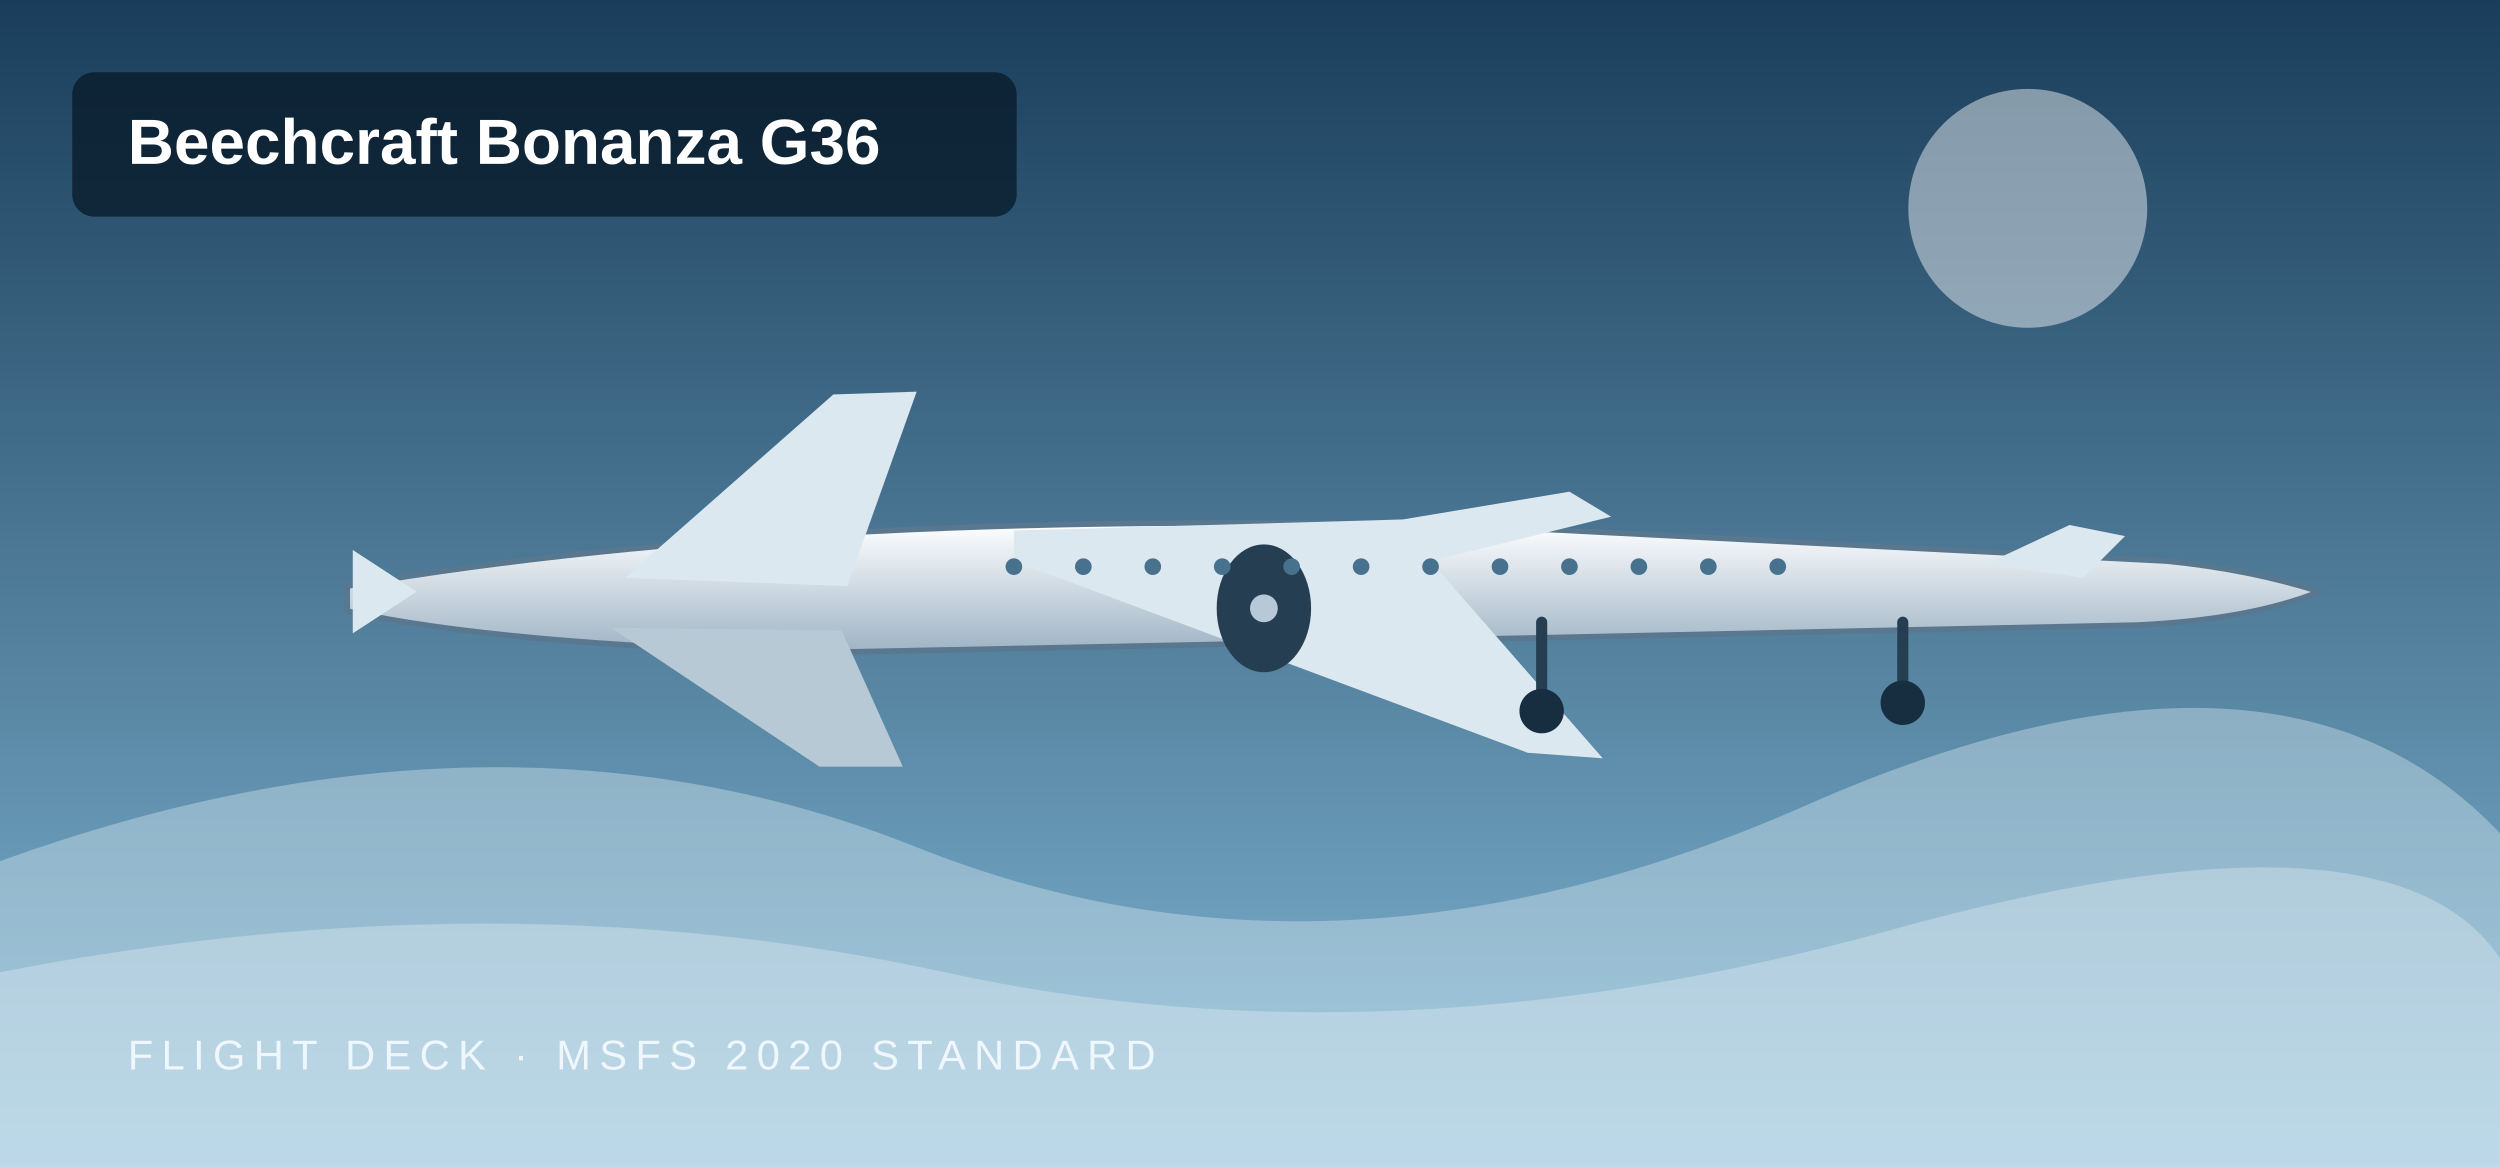
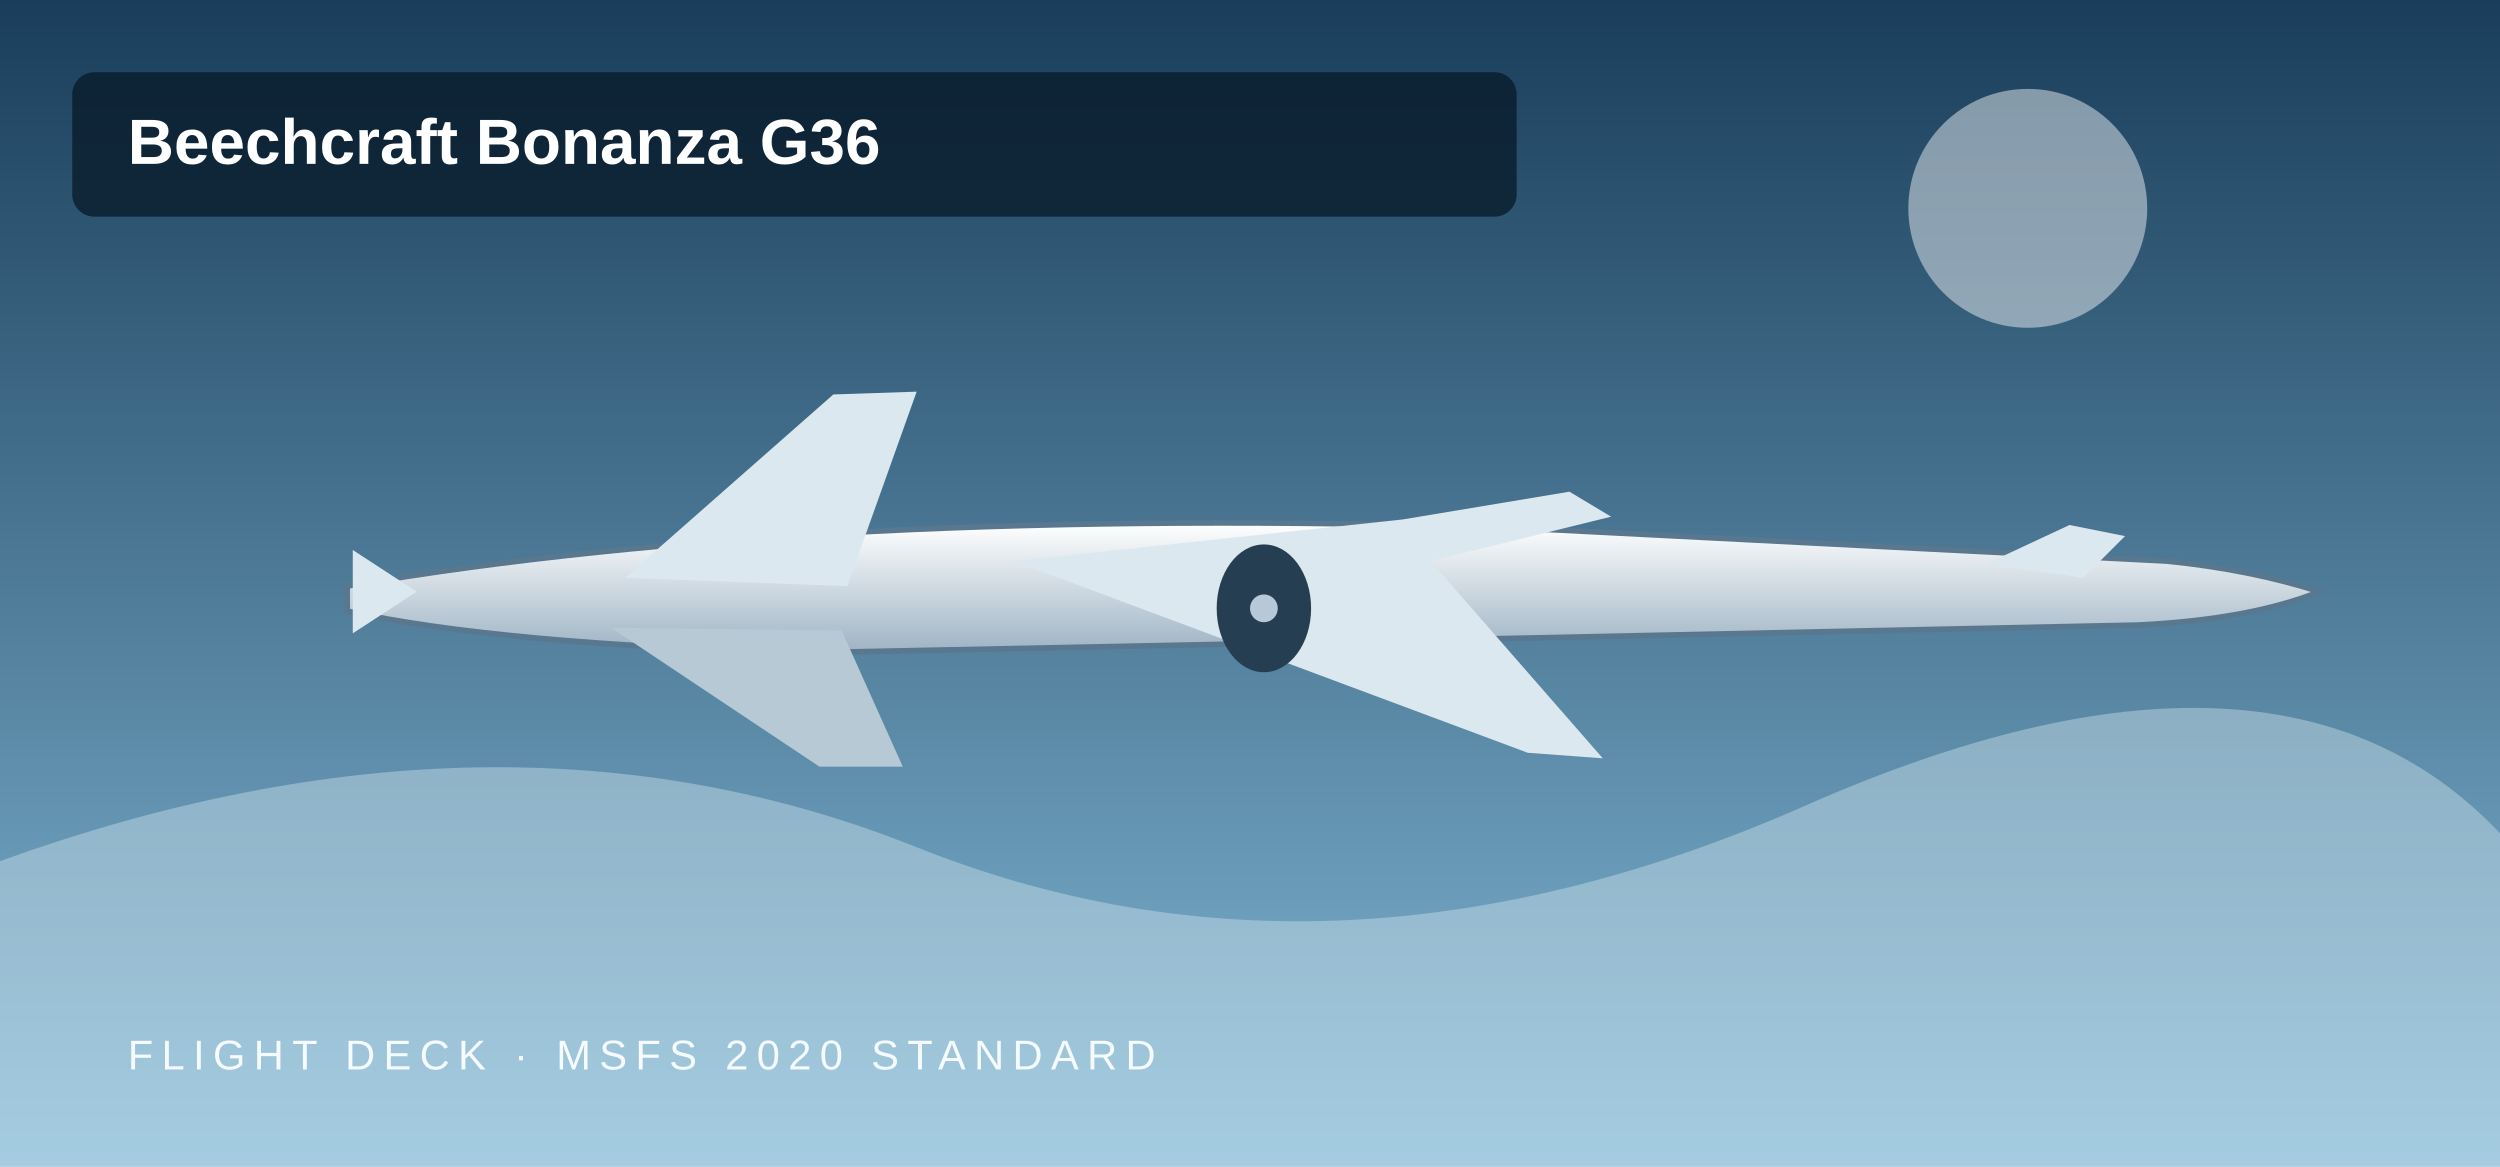
<svg xmlns="http://www.w3.org/2000/svg" viewBox="0 0 900 420">
  <defs>
-     <linearGradient id="sky" x2="0" y2="1">
+     <linearGradient id="s" x2="0" y2="1">
      <stop stop-color="#193d5a" />
      <stop offset="1" stop-color="#83b9d6" />
    </linearGradient>
-     <linearGradient id="body" x2="0" y2="1">
+     <linearGradient id="b" x2="0" y2="1">
      <stop stop-color="#fff" />
      <stop offset="1" stop-color="#9eb3c4" />
    </linearGradient>
  </defs>
-   <rect width="900" height="420" fill="url(#sky)" />
+   <rect width="900" height="420" fill="url(#s)" />
  <circle cx="730" cy="75" r="43" fill="#fff" opacity=".45" />
-   <path d="M0 310 Q180 245 330 305 T650 290 T900 300 V420 H0Z" fill="#d8e8ef" opacity=".4" />
-   <path d="M0 350 Q180 315 340 350 T680 335 T900 345 V420 H0Z" fill="#f4f8fa" opacity=".3" />
+   <path d="M0 310Q180 245 330 305T650 290T900 300V420H0Z" fill="#d8e8ef" opacity=".4" />
  <g transform="translate(35 6)">
-     <path d="M90 205 Q260 176 510 184 L745 196 Q775 199 800 207 Q775 217 735 219 L500 224 L255 229 Q145 226 90 214Z" fill="url(#body)" stroke="#59778e" stroke-width="2" />
-     <path d="M190 202 L265 136 L295 135 L270 205Z" fill="#dce8f0" />
-     <path d="M185 220 L260 270 L290 270 L268 221Z" fill="#b8c9d6" />
-     <path d="M330 196 L515 265 L542 267 L480 196 L545 180 L530 171 L470 181 L330 185 Z" fill="#dce8f0" />
+     <path d="M90 205Q260 176 510 184L745 196Q775 199 800 207Q775 217 735 219L500 224L255 229Q145 226 90 214Z" fill="url(#b)" stroke="#59778e" stroke-width="2" />
+     <path d="M190 202L265 136L295 135L270 205Z" fill="#dce8f0" />
+     <path d="M185 220L260 270L290 270L268 221Z" fill="#b8c9d6" />
+     <path d="M330 196L515 265L542 267L480 196L545 180L530 171L470 181Z" fill="#dce8f0" />
+     <path d="M115 207L92 192L92 222Z" fill="#dce8f0" />
+     <path d="M680 197L710 183L730 187L715 202Z" fill="#dce8f0" />
    <ellipse cx="420" cy="213" rx="17" ry="23" fill="#263e52" />
    <circle cx="420" cy="213" r="5" fill="#b7c9d8" />
-     <path d="M115 207 L92 192 L92 222Z" fill="#dce8f0" />
-     <path d="M680 197 L710 183 L730 187 L715 202Z" fill="#dce8f0" />
-     <g fill="#47718d">
-       <circle cx="330" cy="198" r="3" />
-       <circle cx="355" cy="198" r="3" />
-       <circle cx="380" cy="198" r="3" />
-       <circle cx="405" cy="198" r="3" />
-       <circle cx="430" cy="198" r="3" />
-       <circle cx="455" cy="198" r="3" />
-       <circle cx="480" cy="198" r="3" />
-       <circle cx="505" cy="198" r="3" />
-       <circle cx="530" cy="198" r="3" />
-       <circle cx="555" cy="198" r="3" />
-       <circle cx="580" cy="198" r="3" />
-       <circle cx="605" cy="198" r="3" />
-     </g>
-     <path d="M520 218 L520 248 M650 218 L650 245" stroke="#263e52" stroke-width="4" stroke-linecap="round" />
-     <circle cx="520" cy="250" r="8" fill="#172d40" />
-     <circle cx="650" cy="247" r="8" fill="#172d40" />
  </g>
-   <rect x="26" y="26" width="340" height="52" rx="8" fill="#071827" opacity=".75" />
-   <text x="46" y="59" fill="#fff" font-family="Arial,sans-serif" font-size="23" font-weight="700">Beechcraft Bonanza G36</text>
-   <text x="46" y="385" fill="#f5fbff" opacity=".9" font-family="Arial,sans-serif" font-size="15" letter-spacing="3">FLIGHT DECK · MSFS 2020 STANDARD</text>
+   <rect x="26" y="26" width="520" height="52" rx="8" fill="#071827" opacity=".75" />
+   <text x="46" y="59" fill="#fff" font-family="Arial" font-size="23" font-weight="700">Beechcraft Bonanza G36</text>
+   <text x="46" y="385" fill="#f5fbff" font-family="Arial" font-size="15" letter-spacing="3">FLIGHT DECK · MSFS 2020 STANDARD</text>
</svg>
